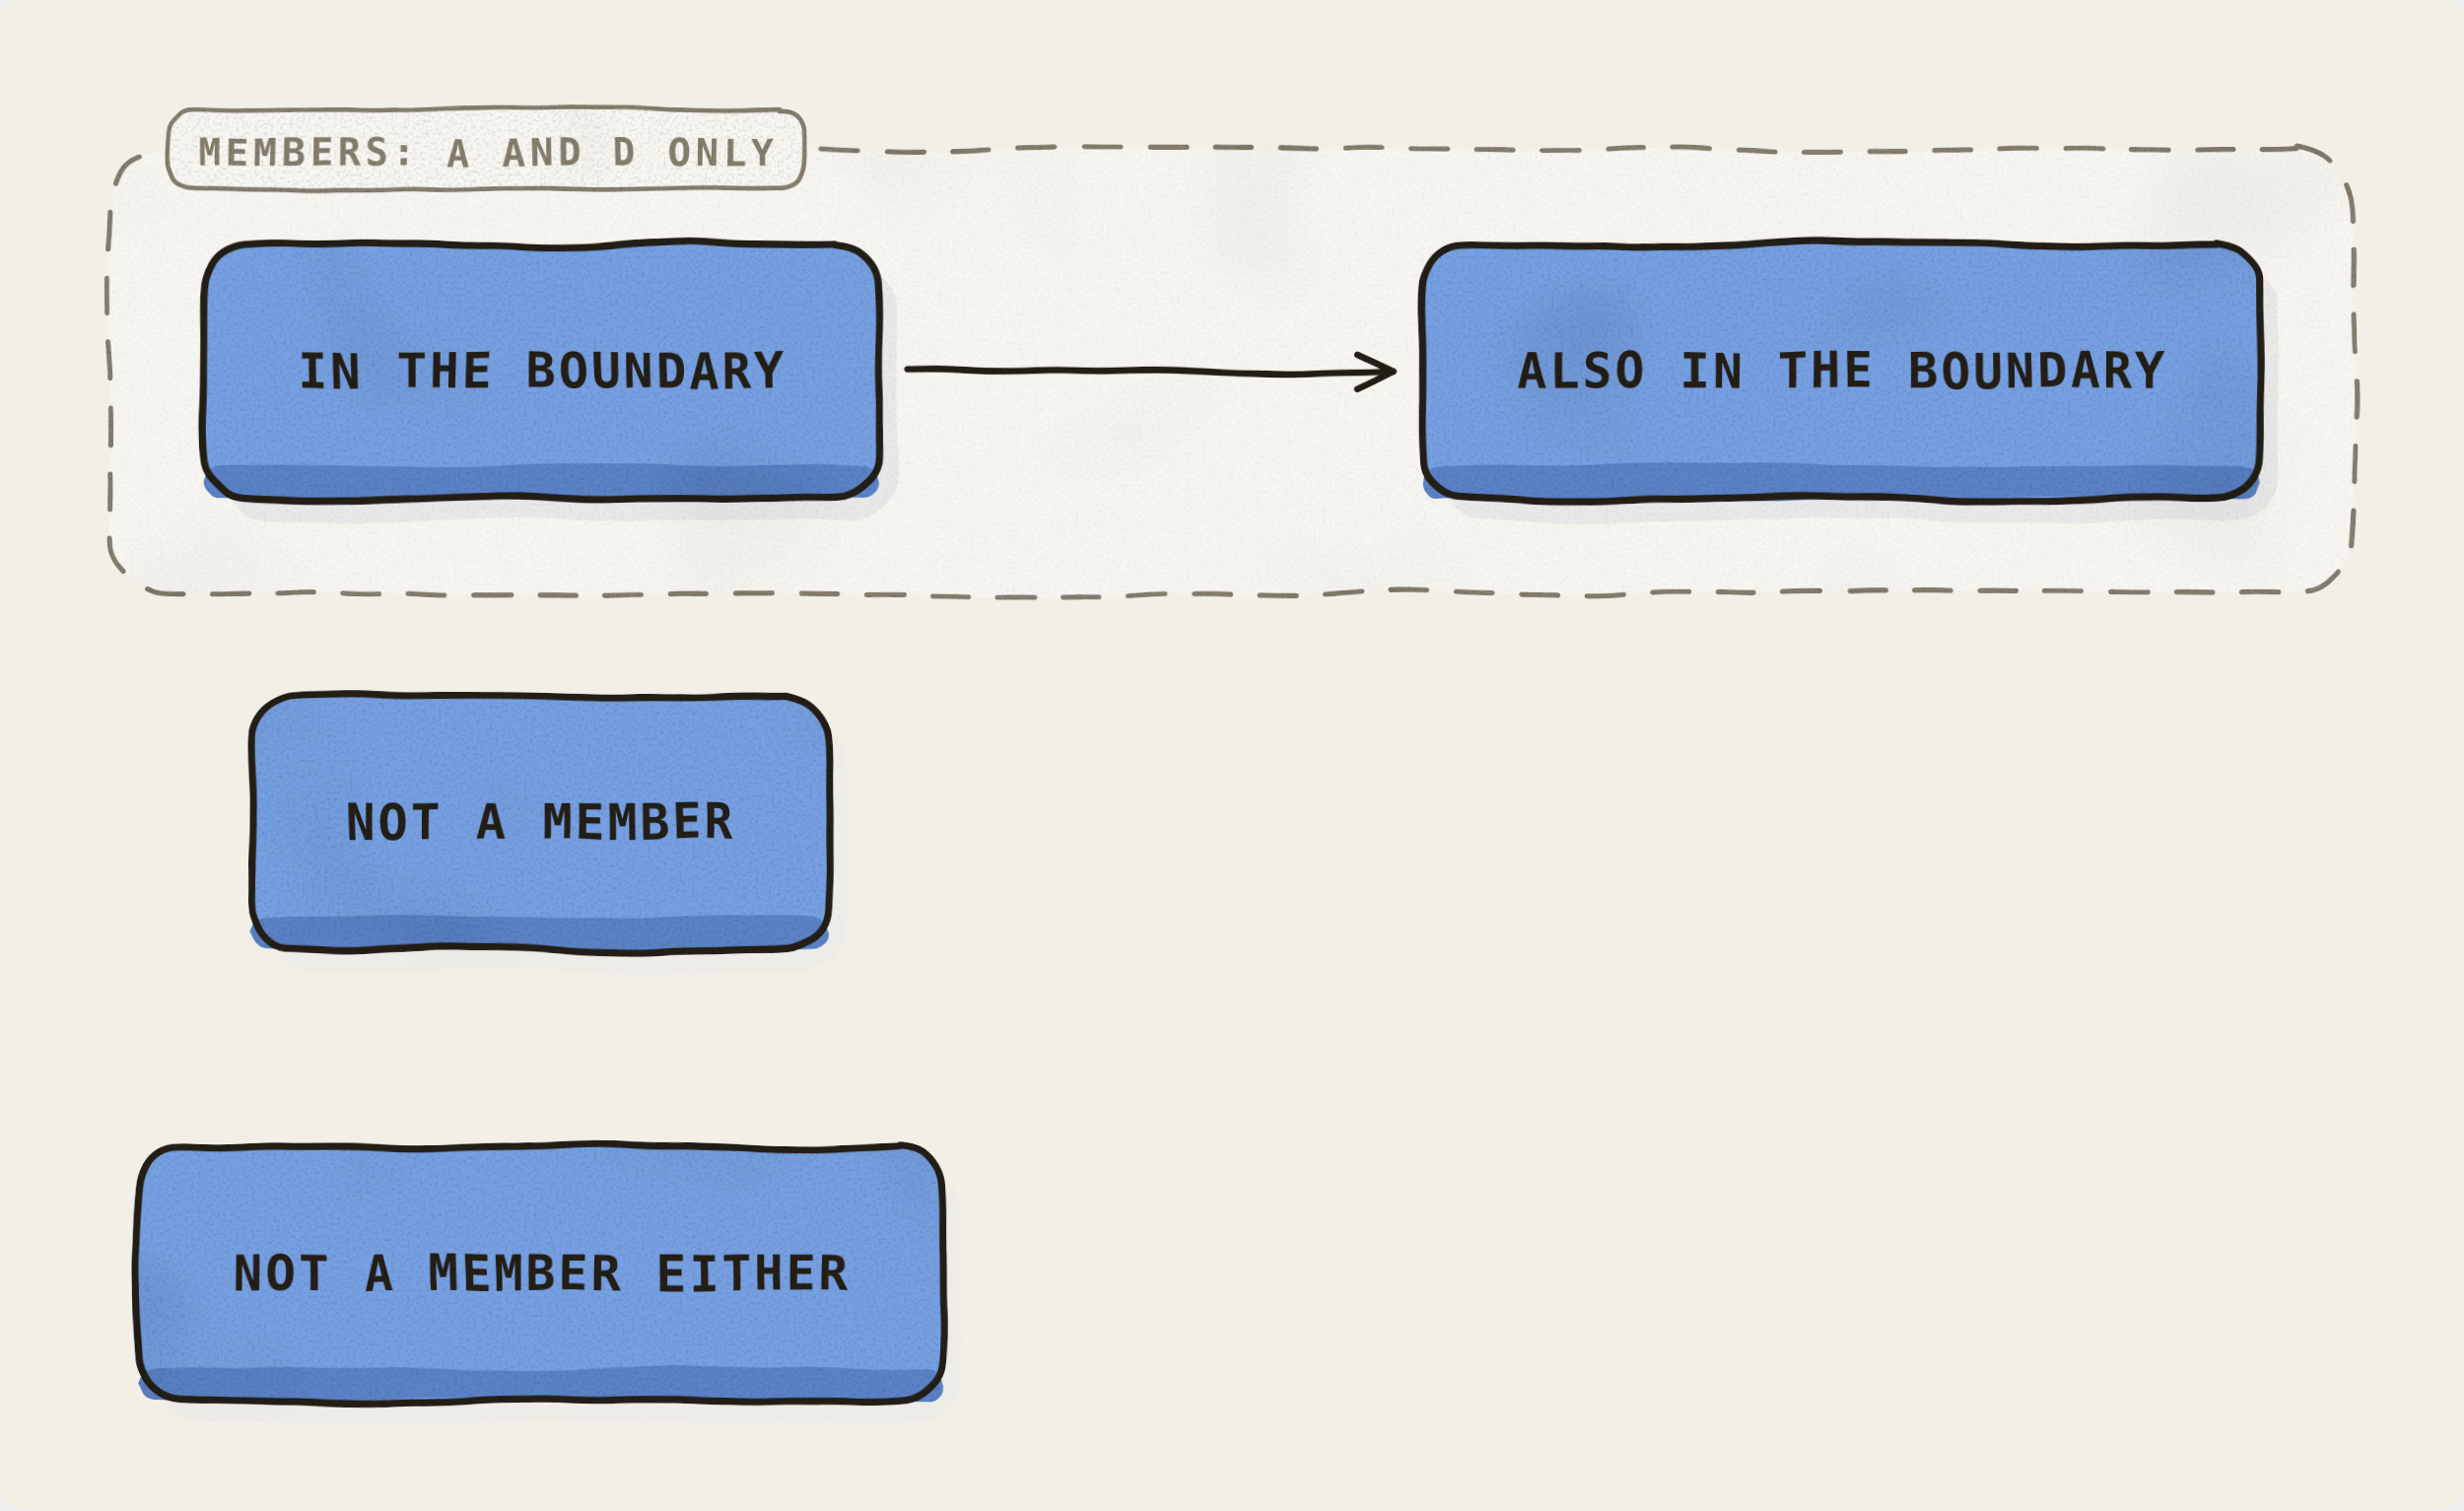
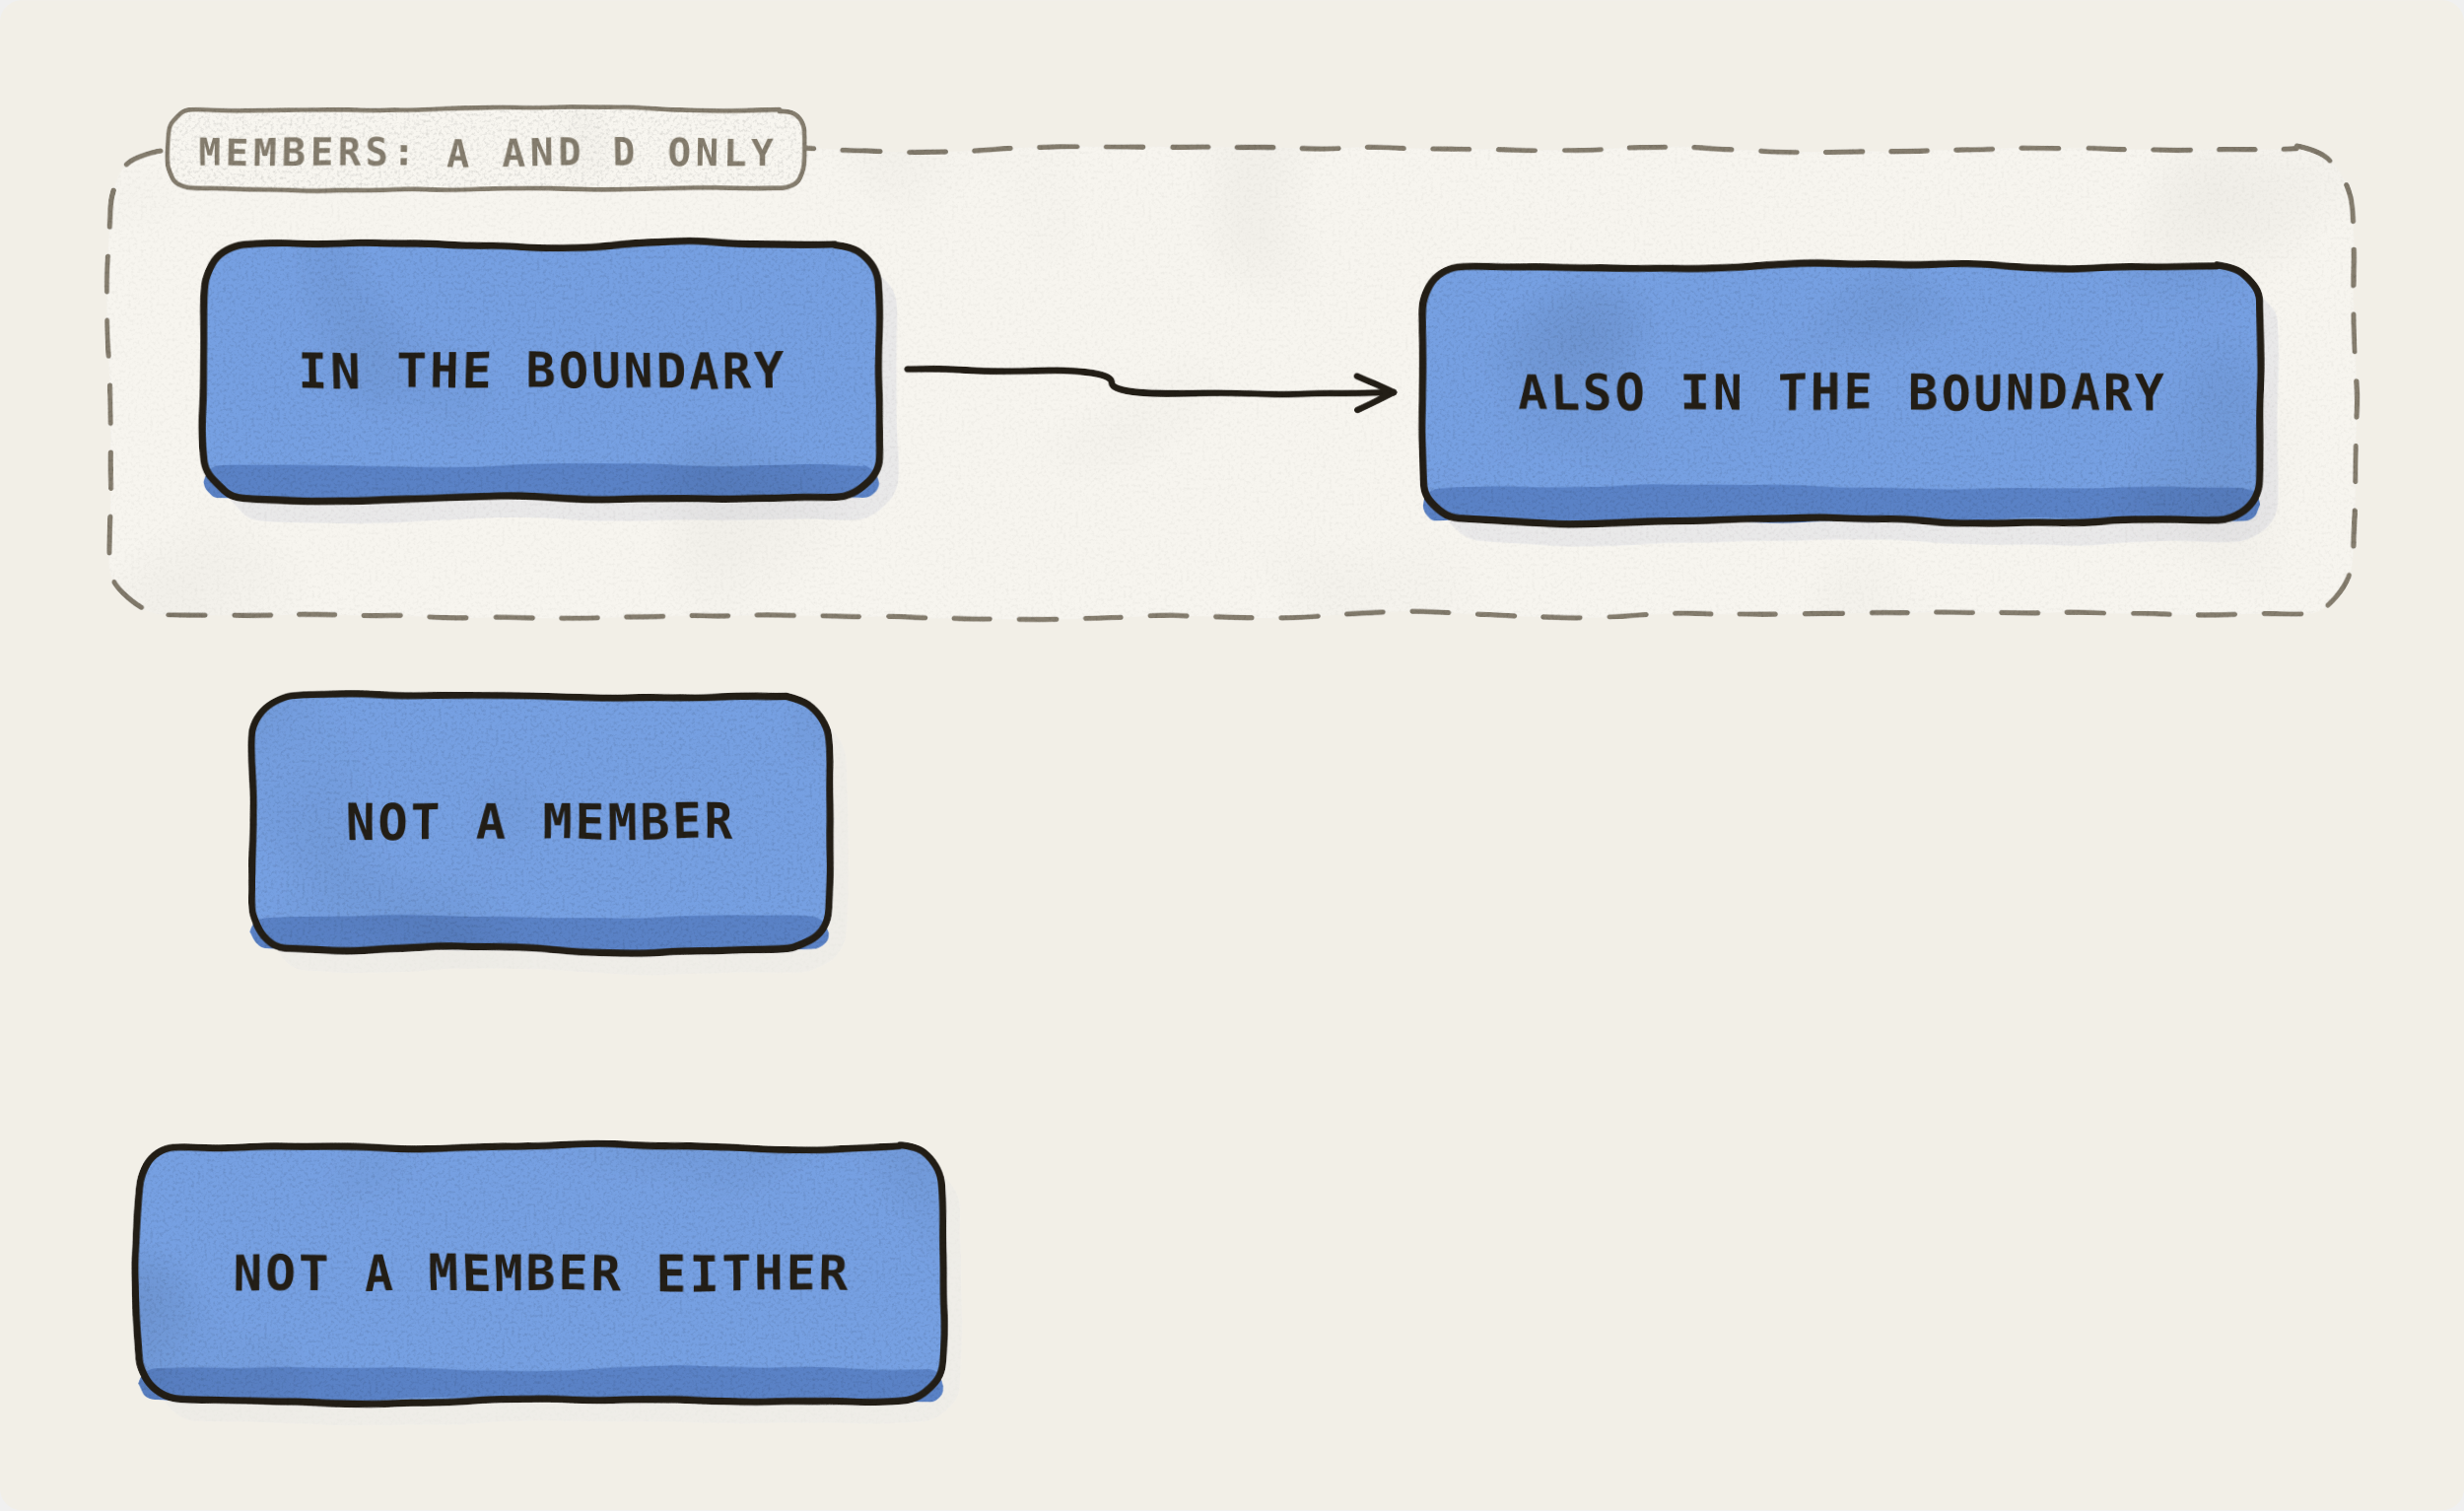
<svg xmlns="http://www.w3.org/2000/svg" viewBox="42.0 13.0 677.2 415.0" width="677" height="415" font-family="ui-monospace, 'SF Mono', Menlo, Consolas, monospace">
  <rect x="42.0" y="13.0" width="677.2" height="415.0" fill="#f2efe7" rx="6" />
  <defs>
    <filter id="hand" x="-4%" y="-4%" width="108%" height="108%" color-interpolation-filters="sRGB">
      <feTurbulence type="fractalNoise" baseFrequency="0.038" numOctaves="2" seed="4" result="warp" />
      <feDisplacementMap in="SourceGraphic" in2="warp" scale="1.41" xChannelSelector="R" yChannelSelector="G" result="wob" />
      <feTurbulence type="fractalNoise" baseFrequency="1.148" numOctaves="3" seed="11" result="n1" />
      <feColorMatrix in="n1" type="matrix" values=".26 0 0 0 .86  .26 0 0 0 .86  .26 0 0 0 .86  0 0 0 0 1" result="grain" />
      <feTurbulence type="fractalNoise" baseFrequency="0.015" numOctaves="2" seed="7" result="n2" />
      <feColorMatrix in="n2" type="matrix" values=".3 0 0 0 .87  .3 0 0 0 .87  .3 0 0 0 .87  0 0 0 0 1" result="blot" />
      <feBlend in="wob" in2="grain" mode="multiply" result="g1" />
      <feBlend in="g1" in2="blot" mode="multiply" result="g2" />
      <feComposite in="g2" in2="wob" operator="in" />
    </filter>
  </defs>
  <g filter="url(#hand)" transform="translate(16 16)">
    <g data-boundary="members-a-and-d-only">
      <g class="boundary">
-         <path class="f" d="M657.34 37.29Q663.63 38.75 665.97 40.79Q668.31 42.82 669.79 45.42Q671.27 48.02 671.99 51.01Q672.71 54 672.83 69Q672.94 84 673.65 99Q674.36 114 673.46 128.94Q672.56 143.87 672.12 146.9Q671.69 149.93 670.03 152.52Q668.37 155.1 665.89 157.15Q663.41 159.19 660.3 159.42Q657.2 159.65 639.99 159.69Q622.78 159.74 605.56 159.58Q588.35 159.43 571.14 159.23Q553.93 159.02 536.72 159.18Q519.51 159.33 502.29 159.6Q485.08 159.88 467.87 160.41Q450.66 160.94 433.45 159.78Q416.24 158.61 399.02 159.71Q381.81 160.8 364.6 160.38Q347.39 159.97 330.18 160.76Q312.96 161.56 295.75 161.22Q278.54 160.88 261.33 160.33Q244.12 159.78 226.91 159.97Q209.69 160.16 192.48 160.38Q175.27 160.6 158.06 160.52Q140.85 160.43 123.64 160.07Q106.42 159.7 89.16 160.13Q71.89 160.56 68.94 159.59Q65.99 158.62 63.52 156.84Q61.05 155.07 58.83 152.66Q56.61 150.24 56.23 147.12Q55.85 144 56.46 129Q57.08 114 56.14 99Q55.21 84 55.59 69Q55.96 53.99 56.72 51.02Q57.47 48.04 58.86 45.03Q60.24 42.02 63.07 40.68Q65.9 39.34 68.95 38.58Q72 37.82 89.21 38.21Q106.42 38.6 123.64 38.54Q140.85 38.48 158.06 37.74Q175.27 37.01 192.48 37.34Q209.69 37.68 226.91 37.41Q244.12 37.15 261.33 38.18Q278.54 39.2 295.75 38.33Q312.96 37.46 330.18 37.19Q347.39 36.92 364.6 37.32Q381.81 37.71 399.02 37.62Q416.24 37.52 433.45 38.15Q450.66 38.79 467.87 38.06Q485.08 37.33 502.29 38.11Q519.51 38.89 536.72 38.73Q553.93 38.57 571.14 37.89Q588.35 37.2 605.56 37.63Q622.78 38.06 639.99 38.03L657.2 38Z" fill="#ffffff" opacity="0.35" />
-         <path class="s" d="M657.34 37.29Q663.63 38.75 665.97 40.79Q668.31 42.82 669.79 45.42Q671.27 48.02 671.99 51.01Q672.71 54 672.83 69Q672.94 84 673.65 99Q674.36 114 673.46 128.94Q672.56 143.87 672.12 146.9Q671.69 149.93 670.03 152.52Q668.37 155.1 665.89 157.15Q663.41 159.19 660.3 159.42Q657.2 159.65 639.99 159.69Q622.78 159.74 605.56 159.58Q588.35 159.43 571.14 159.23Q553.93 159.02 536.72 159.18Q519.51 159.33 502.29 159.6Q485.08 159.88 467.87 160.41Q450.66 160.94 433.45 159.78Q416.24 158.61 399.02 159.71Q381.81 160.8 364.6 160.38Q347.39 159.97 330.18 160.76Q312.96 161.56 295.75 161.22Q278.54 160.88 261.33 160.33Q244.12 159.78 226.91 159.97Q209.69 160.16 192.48 160.38Q175.27 160.6 158.06 160.52Q140.85 160.43 123.64 160.07Q106.42 159.7 89.16 160.13Q71.89 160.56 68.94 159.59Q65.99 158.62 63.52 156.84Q61.05 155.07 58.83 152.66Q56.61 150.24 56.23 147.12Q55.85 144 56.46 129Q57.08 114 56.14 99Q55.21 84 55.59 69Q55.96 53.99 56.72 51.02Q57.47 48.04 58.86 45.03Q60.24 42.02 63.07 40.68Q65.9 39.34 68.95 38.58Q72 37.82 89.21 38.21Q106.42 38.6 123.64 38.54Q140.85 38.48 158.06 37.74Q175.27 37.01 192.48 37.34Q209.69 37.68 226.91 37.41Q244.12 37.15 261.33 38.18Q278.54 39.2 295.75 38.33Q312.96 37.46 330.18 37.19Q347.39 36.92 364.6 37.32Q381.81 37.71 399.02 37.62Q416.24 37.52 433.45 38.15Q450.66 38.79 467.87 38.06Q485.08 37.33 502.29 38.11Q519.51 38.89 536.72 38.73Q553.93 38.57 571.14 37.89Q588.35 37.2 605.56 37.63Q622.78 38.06 639.99 38.03L657.2 38Z" fill="none" stroke="#857d6e" stroke-width="1.5" stroke-linejoin="round" stroke-linecap="round" stroke-dasharray="10 8" />
+         <path class="f" d="M657.34 37.29Q663.63 38.75 665.97 40.79Q668.31 42.82 669.79 45.42Q671.27 48.02 671.99 51.01Q672.71 54 672.83 70Q672.94 86 673.65 102Q674.36 118 673.46 133.94Q672.56 149.87 672.12 152.9Q671.69 155.93 670.03 158.52Q668.37 161.1 665.89 163.15Q663.41 165.19 660.3 165.42Q657.2 165.65 639.99 165.69Q622.78 165.74 605.56 165.58Q588.35 165.43 571.14 165.23Q553.93 165.02 536.72 165.18Q519.51 165.33 502.29 165.6Q485.08 165.88 467.87 166.41Q450.66 166.94 433.45 165.78Q416.24 164.61 399.02 165.71Q381.81 166.8 364.6 166.38Q347.39 165.97 330.18 166.76Q312.96 167.56 295.75 167.22Q278.54 166.88 261.33 166.33Q244.12 165.78 226.91 165.97Q209.69 166.16 192.48 166.38Q175.27 166.6 158.06 166.52Q140.85 166.43 123.64 166.07Q106.42 165.7 89.16 166.13Q71.89 166.56 68.94 165.59Q65.99 164.62 63.52 162.84Q61.05 161.07 58.83 158.66Q56.61 156.24 56.23 153.12Q55.85 150 56.46 134Q57.08 118 56.14 102Q55.21 86 55.59 70Q55.96 53.99 56.72 51.02Q57.47 48.04 58.86 45.03Q60.24 42.02 63.07 40.68Q65.9 39.34 68.95 38.58Q72 37.82 89.21 38.21Q106.42 38.6 123.64 38.54Q140.85 38.48 158.06 37.74Q175.27 37.01 192.48 37.34Q209.69 37.68 226.91 37.41Q244.12 37.15 261.33 38.18Q278.54 39.2 295.75 38.33Q312.96 37.46 330.18 37.19Q347.39 36.92 364.6 37.32Q381.81 37.71 399.02 37.62Q416.24 37.52 433.45 38.15Q450.66 38.79 467.87 38.06Q485.08 37.33 502.29 38.11Q519.51 38.89 536.72 38.73Q553.93 38.57 571.14 37.89Q588.35 37.2 605.56 37.63Q622.78 38.06 639.99 38.03L657.2 38Z" fill="#ffffff" opacity="0.35" />
+         <path class="s" d="M657.34 37.29Q663.63 38.75 665.97 40.79Q668.31 42.82 669.79 45.42Q671.27 48.02 671.99 51.01Q672.71 54 672.83 70Q672.94 86 673.65 102Q674.36 118 673.46 133.94Q672.56 149.87 672.12 152.9Q671.69 155.93 670.03 158.52Q668.37 161.1 665.89 163.15Q663.41 165.19 660.3 165.42Q657.2 165.65 639.99 165.69Q622.78 165.74 605.56 165.58Q588.35 165.43 571.14 165.23Q553.93 165.02 536.72 165.18Q519.51 165.33 502.29 165.6Q485.08 165.88 467.87 166.41Q450.66 166.94 433.45 165.78Q416.24 164.61 399.02 165.71Q381.81 166.8 364.6 166.38Q347.39 165.97 330.18 166.76Q312.96 167.56 295.75 167.22Q278.54 166.88 261.33 166.33Q244.12 165.78 226.91 165.97Q209.69 166.16 192.48 166.38Q175.27 166.6 158.06 166.52Q140.85 166.43 123.64 166.07Q106.42 165.7 89.16 166.13Q71.89 166.56 68.94 165.59Q65.99 164.62 63.52 162.84Q61.05 161.07 58.83 158.66Q56.61 156.24 56.23 153.12Q55.85 150 56.46 134Q57.08 118 56.14 102Q55.21 86 55.59 70Q55.96 53.99 56.72 51.02Q57.47 48.04 58.86 45.03Q60.24 42.02 63.07 40.68Q65.9 39.34 68.95 38.58Q72 37.82 89.21 38.21Q106.42 38.6 123.64 38.54Q140.85 38.48 158.06 37.74Q175.27 37.01 192.48 37.34Q209.69 37.68 226.91 37.41Q244.12 37.15 261.33 38.18Q278.54 39.2 295.75 38.33Q312.96 37.46 330.18 37.19Q347.39 36.92 364.6 37.32Q381.81 37.71 399.02 37.62Q416.24 37.52 433.45 38.15Q450.66 38.79 467.87 38.06Q485.08 37.33 502.29 38.11Q519.51 38.89 536.72 38.73Q553.93 38.57 571.14 37.89Q588.35 37.2 605.56 37.63Q622.78 38.06 639.99 38.03L657.2 38Z" fill="none" stroke="#857d6e" stroke-width="1.5" stroke-linejoin="round" stroke-linecap="round" stroke-dasharray="10 8" />
        <path class="f" d="M240.31 27.46Q243.13 27.45 244.43 28.13Q245.72 28.8 246.44 30.03Q247.15 31.26 247.29 32.63Q247.42 34 247.35 37.99Q247.29 41.98 246.99 43.27Q246.69 44.56 246.09 45.86Q245.49 47.16 244.29 47.82Q243.08 48.48 241.74 48.76Q240.4 49.04 228.87 48.63Q217.34 48.22 205.81 48.75Q194.29 49.27 182.76 48.9Q171.23 48.53 159.7 48.83Q148.17 49.13 136.64 49.18Q125.11 49.23 113.59 49.26Q102.06 49.3 90.54 49.07Q79.03 48.84 77.69 48.64Q76.34 48.43 75.01 47.81Q73.69 47.19 73.11 45.94Q72.54 44.68 72.08 43.34Q71.62 42 71.84 38.01Q72.06 34.01 72.3 32.67Q72.55 31.33 73.39 30.33Q74.24 29.33 75.26 28.35Q76.29 27.36 77.64 27.13Q79 26.89 90.53 26.98Q102.06 27.07 113.59 27.29Q125.11 27.51 136.64 27.04Q148.17 26.57 159.7 26.49Q171.23 26.41 182.76 26.3Q194.29 26.18 205.81 26.82Q217.34 27.46 228.87 27.23L240.4 27Z" fill="#f8f6f0" />
        <path class="s" d="M240.31 27.46Q243.13 27.45 244.43 28.13Q245.72 28.8 246.44 30.03Q247.15 31.26 247.29 32.63Q247.42 34 247.35 37.99Q247.29 41.98 246.99 43.27Q246.69 44.56 246.09 45.86Q245.49 47.16 244.29 47.82Q243.08 48.48 241.74 48.76Q240.4 49.04 228.87 48.63Q217.34 48.22 205.81 48.75Q194.29 49.27 182.76 48.9Q171.23 48.53 159.7 48.83Q148.17 49.13 136.64 49.18Q125.11 49.23 113.59 49.26Q102.06 49.3 90.54 49.07Q79.03 48.84 77.69 48.64Q76.34 48.43 75.01 47.81Q73.69 47.19 73.11 45.94Q72.54 44.68 72.08 43.34Q71.62 42 71.84 38.01Q72.06 34.01 72.3 32.67Q72.55 31.33 73.39 30.33Q74.24 29.33 75.26 28.35Q76.29 27.36 77.64 27.13Q79 26.89 90.53 26.98Q102.06 27.07 113.59 27.29Q125.11 27.51 136.64 27.04Q148.17 26.57 159.7 26.49Q171.23 26.41 182.76 26.3Q194.29 26.18 205.81 26.82Q217.34 27.46 228.87 27.23L240.4 27Z" fill="none" stroke="#857d6e" stroke-width="1.3" stroke-linejoin="round" stroke-linecap="round" />
        <text class="t" x="159.7" y="42.5" fill="#857d6e" font-size="10.5" font-weight="700" text-anchor="middle" letter-spacing="0.12em">MEMBERS: A AND D ONLY</text>
      </g>
    </g>
    <g class="edge" data-edge="a&gt;d" opacity="1">
-       <path class="s" d="M275.65 98.5Q308.99 98.84 325.66 98.82Q342.33 98.79 358.99 99.23Q375.66 99.67 392.33 99.33L409 99" fill="none" stroke="#231e16" stroke-width="1.9" stroke-linejoin="round" stroke-linecap="round" />
-       <path class="s" d="M399.1 94.18Q404.12 96.43 406.56 97.72L409 99" fill="none" stroke="#231e16" stroke-width="1.9" stroke-linejoin="round" stroke-linecap="round" />
-       <path class="s" d="M399.12 103.86Q404.1 101.52 406.55 100.26L409 99" fill="none" stroke="#231e16" stroke-width="1.9" stroke-linejoin="round" stroke-linecap="round" />
+       <path class="s" d="M275.65 98.5Q303.65 98.81 317.7 98.91Q331.74 99 331.7 102.16Q331.66 105.32 350.99 105.17Q370.33 105.01 389.66 105.01L409 105" fill="none" stroke="#231e16" stroke-width="1.9" stroke-linejoin="round" stroke-linecap="round" />
+       <path class="s" d="M399.1 100.18Q404.12 102.43 406.56 103.72L409 105" fill="none" stroke="#231e16" stroke-width="1.9" stroke-linejoin="round" stroke-linecap="round" />
+       <path class="s" d="M399.12 109.86Q404.1 107.52 406.55 106.26L409 105" fill="none" stroke="#231e16" stroke-width="1.9" stroke-linejoin="round" stroke-linecap="round" />
    </g>
    <g class="node" data-node="a" opacity="1">
      <g class="shadow" transform="translate(5 6)">
        <path class="f" d="M255.62 64.17Q260.26 64.88 262.17 66.22Q264.08 67.55 265.5 69.46Q266.92 71.37 267.33 73.69Q267.75 76 267.62 87.5Q267.48 99 267.85 110.56Q268.21 122.11 267.58 124.42Q266.95 126.74 265.42 128.43Q263.89 130.12 262.04 131.45Q260.18 132.77 257.91 133.46Q255.65 134.15 244.1 133.94Q232.56 133.73 221.01 133.84Q209.46 133.96 197.92 134.11Q186.37 134.27 174.83 133.73Q163.28 133.19 151.73 133.54Q140.19 133.88 128.64 134.28Q117.09 134.68 105.54 134.39Q93.98 134.1 91.63 133.69Q89.28 133.28 87.65 131.71Q86.02 130.14 84.4 128.38Q82.78 126.62 82.34 124.31Q81.89 122 81.82 110.5Q81.75 99 81.78 87.48Q81.81 75.96 82.49 73.77Q83.16 71.58 84.33 69.54Q85.5 67.5 87.45 66.18Q89.4 64.86 91.7 64.25Q94 63.63 105.55 63.7Q117.09 63.78 128.64 63.68Q140.19 63.58 151.73 64.35Q163.28 65.11 174.83 65.08Q186.37 65.05 197.92 64.19Q209.46 63.33 221.01 63.56Q232.56 63.78 244.1 63.89L255.65 64Z" fill="#41538f" opacity="0.17" />
      </g>
      <path class="f" d="M255.62 64.17Q260.26 64.88 262.17 66.22Q264.08 67.55 265.5 69.46Q266.92 71.37 267.33 73.69Q267.75 76 267.62 87.5Q267.48 99 267.85 110.56Q268.21 122.11 267.58 124.42Q266.95 126.74 265.42 128.43Q263.89 130.12 262.04 131.45Q260.18 132.77 257.91 133.46Q255.65 134.15 244.1 133.94Q232.56 133.73 221.01 133.84Q209.46 133.96 197.92 134.11Q186.37 134.27 174.83 133.73Q163.28 133.19 151.73 133.54Q140.19 133.88 128.64 134.28Q117.09 134.68 105.54 134.39Q93.98 134.1 91.63 133.69Q89.28 133.28 87.65 131.71Q86.02 130.14 84.4 128.38Q82.78 126.62 82.34 124.31Q81.89 122 81.82 110.5Q81.75 99 81.78 87.48Q81.81 75.96 82.49 73.77Q83.16 71.58 84.33 69.54Q85.5 67.5 87.45 66.18Q89.4 64.86 91.7 64.25Q94 63.63 105.55 63.7Q117.09 63.78 128.64 63.68Q140.19 63.58 151.73 64.35Q163.28 65.11 174.83 65.08Q186.37 65.05 197.92 64.19Q209.46 63.33 221.01 63.56Q232.56 63.78 244.1 63.89L255.65 64Z" fill="#76a0e2" />
      <path class="f" d="M263.24 124.56Q264.94 125.23 265.61 125.8Q266.27 126.36 266.77 127.07Q267.28 127.78 267.47 128.64Q267.65 129.5 267.73 129.52Q267.81 129.53 267.6 130.4Q267.39 131.27 266.82 131.92Q266.25 132.56 265.55 133.04Q264.84 133.51 264 133.66Q263.15 133.81 252.11 134.08Q241.07 134.35 230.03 134.31Q218.99 134.27 207.95 133.91Q196.91 133.55 185.87 133.66Q174.83 133.77 163.78 134.11Q152.74 134.46 141.7 134.42Q130.66 134.39 119.62 134.34Q108.58 134.29 97.56 134.06Q86.53 133.84 85.65 133.75Q84.77 133.66 84.19 133.08Q83.6 132.49 83 131.85Q82.39 131.21 82.2 130.36Q82 129.5 81.95 129.49Q81.9 129.48 82.15 128.65Q82.4 127.81 82.85 127.06Q83.31 126.31 84.04 125.78Q84.76 125.24 85.63 124.94Q86.5 124.64 97.54 124.71Q108.58 124.77 119.62 125.1Q130.66 125.43 141.7 125.26Q152.74 125.08 163.78 124.96Q174.83 124.85 185.87 124.41Q196.91 123.97 207.95 124.5Q218.99 125.02 230.03 124.85Q241.07 124.67 252.11 124.83L263.15 125Z" fill="#5a82c6" />
      <path class="s" d="M255.62 64.17Q260.26 64.88 262.17 66.22Q264.08 67.55 265.5 69.46Q266.92 71.37 267.33 73.69Q267.75 76 267.62 87.5Q267.48 99 267.85 110.56Q268.21 122.11 267.58 124.42Q266.95 126.74 265.42 128.43Q263.89 130.12 262.04 131.45Q260.18 132.77 257.91 133.46Q255.65 134.15 244.1 133.94Q232.56 133.73 221.01 133.84Q209.46 133.96 197.92 134.11Q186.37 134.27 174.83 133.73Q163.28 133.19 151.73 133.54Q140.19 133.88 128.64 134.28Q117.09 134.68 105.54 134.39Q93.98 134.1 91.63 133.69Q89.28 133.28 87.65 131.71Q86.02 130.14 84.4 128.38Q82.78 126.62 82.34 124.31Q81.89 122 81.82 110.5Q81.75 99 81.78 87.48Q81.81 75.96 82.49 73.77Q83.16 71.58 84.33 69.54Q85.5 67.5 87.45 66.18Q89.4 64.86 91.7 64.25Q94 63.63 105.55 63.7Q117.09 63.78 128.64 63.68Q140.19 63.58 151.73 64.35Q163.28 65.11 174.83 65.08Q186.37 65.05 197.92 64.19Q209.46 63.33 221.01 63.56Q232.56 63.78 244.1 63.89L255.65 64Z" fill="none" stroke="#231e16" stroke-width="2" stroke-linejoin="round" stroke-linecap="round" />
      <text class="t" x="174.83" y="103.5" fill="#231e16" font-size="13.5" font-weight="700" text-anchor="middle" letter-spacing="0.06em">IN THE BOUNDARY</text>
    </g>
    <g class="node" data-node="b" opacity="1">
      <g class="shadow" transform="translate(5 6)">
        <path class="f" d="M241.92 187.99Q246.39 189.1 248.21 190.43Q250.03 191.76 251.32 193.63Q252.61 195.49 253.33 197.74Q254.06 200 254.24 211.5Q254.42 223 254.26 234.52Q254.1 246.04 253.67 248.39Q253.24 250.75 251.84 252.64Q250.44 254.53 248.43 255.6Q246.43 256.67 244.17 257.51Q241.92 258.34 230.68 258.21Q219.43 258.07 208.19 258.65Q196.95 259.22 185.7 258.42Q174.46 257.61 163.22 257.23Q151.97 256.85 140.73 257.63Q129.49 258.41 118.26 258.1Q107.04 257.79 104.59 257.64Q102.14 257.49 100.33 255.99Q98.52 254.48 97.49 252.48Q96.46 250.48 95.69 248.24Q94.93 246 95.26 234.5Q95.58 223 95 211.44Q94.42 199.88 95.02 197.55Q95.63 195.22 97.05 193.33Q98.46 191.43 100.46 190.31Q102.46 189.19 104.73 188.58Q107 187.98 118.24 187.88Q129.49 187.78 140.73 187.94Q151.97 188.1 163.22 188.16Q174.46 188.22 185.7 188.64Q196.95 189.06 208.19 188.79Q219.43 188.52 230.68 188.26L241.92 188Z" fill="#41538f" opacity="0.17" />
      </g>
      <path class="f" d="M241.92 187.99Q246.39 189.1 248.21 190.43Q250.03 191.76 251.32 193.63Q252.61 195.49 253.33 197.74Q254.06 200 254.24 211.5Q254.42 223 254.26 234.52Q254.1 246.04 253.67 248.39Q253.24 250.75 251.84 252.64Q250.44 254.53 248.43 255.6Q246.43 256.67 244.17 257.51Q241.92 258.34 230.68 258.21Q219.43 258.07 208.19 258.65Q196.95 259.22 185.7 258.42Q174.46 257.61 163.22 257.23Q151.97 256.85 140.73 257.63Q129.49 258.41 118.26 258.1Q107.04 257.79 104.59 257.64Q102.14 257.49 100.33 255.99Q98.52 254.48 97.49 252.48Q96.46 250.48 95.69 248.24Q94.93 246 95.26 234.5Q95.58 223 95 211.44Q94.42 199.88 95.02 197.55Q95.63 195.22 97.05 193.33Q98.46 191.43 100.46 190.31Q102.46 189.19 104.73 188.58Q107 187.98 118.24 187.88Q129.49 187.78 140.73 187.94Q151.97 188.1 163.22 188.16Q174.46 188.22 185.7 188.64Q196.95 189.06 208.19 188.79Q219.43 188.52 230.68 188.26L241.92 188Z" fill="#76a0e2" />
      <path class="f" d="M249.43 248.97Q251.09 249.43 251.77 249.92Q252.45 250.42 252.85 251.13Q253.25 251.84 253.58 252.67Q253.92 253.5 253.92 253.5Q253.92 253.5 253.83 254.42Q253.75 255.34 253.16 255.99Q252.58 256.65 251.85 257.11Q251.13 257.58 250.27 257.8Q249.42 258.01 238.71 258.36Q228 258.7 217.29 258.82Q206.59 258.93 195.88 258.59Q185.17 258.24 174.46 258.08Q163.75 257.93 153.04 258.09Q142.33 258.25 131.63 258.22Q120.92 258.2 110.21 258.07Q99.51 257.95 98.67 257.76Q97.83 257.58 97.2 257.04Q96.57 256.51 96.1 255.84Q95.63 255.17 95.31 254.33Q95 253.5 94.84 253.47Q94.68 253.44 94.97 252.58Q95.27 251.73 95.76 250.98Q96.26 250.22 97.04 249.92Q97.83 249.61 98.67 249.32Q99.5 249.04 110.21 248.84Q120.92 248.64 131.63 248.7Q142.33 248.76 153.04 248.84Q163.75 248.91 174.46 249.09Q185.17 249.27 195.88 249.15Q206.59 249.03 217.29 248.81Q228 248.6 238.71 248.8L249.42 249Z" fill="#5a82c6" />
      <path class="s" d="M241.92 187.99Q246.39 189.1 248.21 190.43Q250.03 191.76 251.32 193.63Q252.61 195.49 253.33 197.74Q254.06 200 254.24 211.5Q254.42 223 254.26 234.52Q254.1 246.04 253.67 248.39Q253.24 250.75 251.84 252.64Q250.44 254.53 248.43 255.6Q246.43 256.67 244.17 257.51Q241.92 258.34 230.68 258.21Q219.43 258.07 208.19 258.65Q196.95 259.22 185.7 258.42Q174.46 257.61 163.22 257.23Q151.97 256.85 140.73 257.63Q129.49 258.41 118.26 258.1Q107.04 257.79 104.59 257.64Q102.14 257.49 100.33 255.99Q98.52 254.48 97.49 252.48Q96.46 250.48 95.69 248.24Q94.93 246 95.26 234.5Q95.58 223 95 211.44Q94.42 199.88 95.02 197.55Q95.63 195.22 97.05 193.33Q98.46 191.43 100.46 190.31Q102.46 189.19 104.73 188.58Q107 187.98 118.24 187.88Q129.49 187.78 140.73 187.94Q151.97 188.1 163.22 188.16Q174.46 188.22 185.7 188.64Q196.95 189.06 208.19 188.79Q219.43 188.52 230.68 188.26L241.92 188Z" fill="none" stroke="#231e16" stroke-width="2" stroke-linejoin="round" stroke-linecap="round" />
      <text class="t" x="174.46" y="227.5" fill="#231e16" font-size="13.5" font-weight="700" text-anchor="middle" letter-spacing="0.06em">NOT A MEMBER</text>
    </g>
    <g class="node" data-node="c" opacity="1">
      <g class="shadow" transform="translate(5 6)">
        <path class="f" d="M273.34 311.77Q278.2 312.44 280.06 313.93Q281.91 315.42 283.18 317.41Q284.45 319.39 284.71 321.7Q284.97 324 285.1 335.5Q285.23 347 285.26 358.5Q285.29 370 284.92 372.35Q284.54 374.7 283.04 376.42Q281.54 378.13 279.69 379.5Q277.84 380.86 275.56 381.37Q273.29 381.88 262.33 382.02Q251.37 382.16 240.41 382.13Q229.45 382.11 218.49 381.98Q207.53 381.85 196.57 381.75Q185.61 381.65 174.65 381.63Q163.68 381.61 152.72 382.32Q141.76 383.03 130.8 382.72Q119.84 382.41 108.88 382.31Q97.92 382.21 86.97 382.05Q76.02 381.9 73.75 381.44Q71.47 380.99 69.55 379.7Q67.62 378.42 66.38 376.48Q65.14 374.55 64.42 372.27Q63.69 370 63.33 358.5Q62.98 347 63.59 335.52Q64.21 324.04 64.66 321.79Q65.11 319.54 66.23 317.4Q67.34 315.25 69.35 313.96Q71.36 312.67 73.68 312.37Q76 312.06 86.96 312.13Q97.92 312.21 108.88 312.07Q119.84 311.94 130.8 312.46Q141.76 312.97 152.72 312.45Q163.68 311.92 174.65 311.46Q185.61 311 196.57 311.4Q207.53 311.81 218.49 312.27Q229.45 312.74 240.41 312.68Q251.37 312.63 262.33 312.32L273.29 312Z" fill="#41538f" opacity="0.17" />
      </g>
      <path class="f" d="M273.34 311.77Q278.2 312.44 280.06 313.93Q281.91 315.42 283.18 317.41Q284.45 319.39 284.71 321.7Q284.97 324 285.1 335.5Q285.23 347 285.26 358.5Q285.29 370 284.92 372.35Q284.54 374.7 283.04 376.42Q281.54 378.13 279.69 379.5Q277.84 380.86 275.56 381.37Q273.29 381.88 262.33 382.02Q251.37 382.16 240.41 382.13Q229.45 382.11 218.49 381.98Q207.53 381.85 196.57 381.75Q185.61 381.65 174.65 381.63Q163.68 381.61 152.72 382.32Q141.76 383.03 130.8 382.72Q119.84 382.41 108.88 382.31Q97.92 382.21 86.97 382.05Q76.02 381.9 73.75 381.44Q71.47 380.99 69.55 379.7Q67.62 378.42 66.38 376.48Q65.14 374.55 64.42 372.27Q63.69 370 63.33 358.5Q62.98 347 63.59 335.52Q64.21 324.04 64.66 321.79Q65.11 319.54 66.23 317.4Q67.34 315.25 69.35 313.96Q71.36 312.67 73.68 312.37Q76 312.06 86.96 312.13Q97.92 312.21 108.88 312.07Q119.84 311.94 130.8 312.46Q141.76 312.97 152.72 312.45Q163.68 311.92 174.65 311.46Q185.61 311 196.57 311.4Q207.53 311.81 218.49 312.27Q229.45 312.74 240.41 312.68Q251.37 312.63 262.33 312.32L273.29 312Z" fill="#76a0e2" />
      <path class="f" d="M280.82 372.87Q282.7 373.06 283.29 373.72Q283.88 374.38 284.37 375.09Q284.86 375.8 285.07 376.65Q285.29 377.5 285.34 377.51Q285.4 377.52 285.34 378.49Q285.29 379.45 284.72 380.19Q284.14 380.93 283.35 381.43Q282.57 381.93 281.68 381.91Q280.79 381.89 270.18 381.94Q259.56 381.98 248.95 382.3Q238.33 382.62 227.72 382.72Q217.1 382.81 206.49 382.62Q195.87 382.44 185.26 382.22Q174.65 382 164.03 381.48Q153.42 380.96 142.8 381.32Q132.19 381.67 121.57 381.81Q110.96 381.96 100.34 382.3Q89.73 382.65 79.12 382.31Q68.51 381.97 67.65 381.8Q66.79 381.64 66.05 381.17Q65.31 380.69 65 379.92Q64.7 379.15 64.35 378.33Q64 377.5 63.92 377.48Q63.84 377.47 64.17 376.67Q64.49 375.88 64.93 375.13Q65.37 374.39 66.11 374.07Q66.86 373.75 67.68 373.41Q68.5 373.07 79.11 372.89Q89.73 372.71 100.34 372.83Q110.96 372.96 121.57 372.84Q132.19 372.72 142.8 373.14Q153.42 373.56 164.03 373.83Q174.65 374.09 185.26 373.21Q195.87 372.32 206.49 372.33Q217.1 372.33 227.72 372.47Q238.33 372.61 248.95 372.86Q259.56 373.1 270.18 373.05L280.79 373Z" fill="#5a82c6" />
      <path class="s" d="M273.34 311.77Q278.2 312.44 280.06 313.93Q281.91 315.42 283.18 317.41Q284.45 319.39 284.71 321.7Q284.97 324 285.1 335.5Q285.23 347 285.26 358.5Q285.29 370 284.92 372.35Q284.54 374.7 283.04 376.42Q281.54 378.13 279.69 379.5Q277.84 380.86 275.56 381.37Q273.29 381.88 262.33 382.02Q251.37 382.16 240.41 382.13Q229.45 382.11 218.49 381.98Q207.53 381.85 196.57 381.75Q185.61 381.65 174.65 381.63Q163.68 381.61 152.72 382.32Q141.76 383.03 130.8 382.72Q119.84 382.41 108.88 382.31Q97.92 382.21 86.97 382.05Q76.02 381.9 73.75 381.44Q71.47 380.99 69.55 379.7Q67.62 378.42 66.38 376.48Q65.14 374.55 64.42 372.27Q63.69 370 63.33 358.5Q62.98 347 63.59 335.52Q64.21 324.04 64.66 321.79Q65.11 319.54 66.23 317.4Q67.34 315.25 69.35 313.96Q71.36 312.67 73.68 312.37Q76 312.06 86.96 312.13Q97.92 312.21 108.88 312.07Q119.84 311.94 130.8 312.46Q141.76 312.97 152.72 312.45Q163.68 311.92 174.65 311.46Q185.61 311 196.57 311.4Q207.53 311.81 218.49 312.27Q229.45 312.74 240.41 312.68Q251.37 312.63 262.33 312.32L273.29 312Z" fill="none" stroke="#231e16" stroke-width="2" stroke-linejoin="round" stroke-linecap="round" />
      <text class="t" x="174.65" y="351.5" fill="#231e16" font-size="13.5" font-weight="700" text-anchor="middle" letter-spacing="0.06em">NOT A MEMBER EITHER</text>
    </g>
    <g class="node" data-node="d" opacity="1">
      <g class="shadow" transform="translate(5 6)">
-         <path class="f" d="M635.26 63.71Q640.04 64.54 641.88 66.02Q643.72 67.49 645.22 69.41Q646.71 71.32 646.77 73.66Q646.83 76 646.88 87.5Q646.93 99 647.16 110.52Q647.39 122.04 646.94 124.38Q646.49 126.73 645.1 128.63Q643.71 130.52 641.74 131.74Q639.77 132.97 637.48 133.52Q635.2 134.06 623.74 133.75Q612.29 133.43 600.83 134.2Q589.38 134.96 577.92 134.88Q566.47 134.81 555.01 134.08Q543.56 133.36 532.1 133.27Q520.64 133.17 509.19 133.57Q497.73 133.97 486.28 134.15Q474.82 134.33 463.37 134.63Q451.91 134.93 440.47 134.38Q429.03 133.84 426.66 133.55Q424.29 133.26 422.43 131.85Q420.57 130.45 419.07 128.56Q417.57 126.66 417.35 124.33Q417.13 122 416.95 110.5Q416.77 99 416.82 87.49Q416.87 75.97 417.4 73.69Q417.93 71.42 419.1 69.29Q420.28 67.17 422.33 65.94Q424.37 64.72 426.68 64.49Q429 64.25 440.46 64.08Q451.91 63.9 463.37 64.2Q474.82 64.51 486.28 64.82Q497.73 65.14 509.19 63.95Q520.64 62.75 532.1 63.19Q543.56 63.63 555.01 63.59Q566.47 63.55 577.92 64.17Q589.38 64.8 600.83 64.49Q612.29 64.18 623.74 64.09L635.2 64Z" fill="#41538f" opacity="0.17" />
+         <path class="f" d="M635.26 69.71Q640.04 70.54 641.88 72.02Q643.72 73.49 645.22 75.41Q646.71 77.32 646.77 79.66Q646.83 82 646.88 93.5Q646.93 105 647.16 116.52Q647.39 128.04 646.94 130.38Q646.49 132.73 645.1 134.63Q643.71 136.52 641.74 137.74Q639.77 138.97 637.48 139.52Q635.2 140.06 623.74 139.75Q612.29 139.43 600.83 140.2Q589.38 140.96 577.92 140.88Q566.47 140.81 555.01 140.08Q543.56 139.36 532.1 139.27Q520.64 139.17 509.19 139.57Q497.73 139.97 486.28 140.15Q474.82 140.33 463.37 140.63Q451.91 140.93 440.47 140.38Q429.03 139.84 426.66 139.55Q424.29 139.26 422.43 137.85Q420.57 136.45 419.07 134.56Q417.57 132.66 417.35 130.33Q417.13 128 416.95 116.5Q416.77 105 416.82 93.49Q416.87 81.97 417.4 79.69Q417.93 77.42 419.1 75.29Q420.28 73.17 422.33 71.94Q424.37 70.72 426.68 70.49Q429 70.25 440.46 70.08Q451.91 69.9 463.37 70.2Q474.82 70.51 486.28 70.82Q497.73 71.14 509.19 69.95Q520.64 68.75 532.1 69.19Q543.56 69.63 555.01 69.59Q566.47 69.55 577.92 70.17Q589.38 70.8 600.83 70.49Q612.29 70.18 623.74 70.09L635.2 70Z" fill="#41538f" opacity="0.17" />
      </g>
-       <path class="f" d="M635.26 63.71Q640.04 64.54 641.88 66.02Q643.72 67.49 645.22 69.41Q646.71 71.32 646.77 73.66Q646.83 76 646.88 87.5Q646.93 99 647.16 110.52Q647.39 122.04 646.94 124.38Q646.49 126.73 645.1 128.63Q643.71 130.52 641.74 131.74Q639.77 132.97 637.48 133.52Q635.2 134.06 623.74 133.75Q612.29 133.43 600.83 134.2Q589.38 134.96 577.92 134.88Q566.47 134.81 555.01 134.08Q543.56 133.36 532.1 133.27Q520.64 133.17 509.19 133.57Q497.73 133.97 486.28 134.15Q474.82 134.33 463.37 134.63Q451.91 134.93 440.47 134.38Q429.03 133.84 426.66 133.55Q424.29 133.26 422.43 131.85Q420.57 130.45 419.07 128.56Q417.57 126.66 417.35 124.33Q417.13 122 416.95 110.5Q416.77 99 416.82 87.49Q416.87 75.97 417.4 73.69Q417.93 71.42 419.1 69.29Q420.28 67.17 422.33 65.94Q424.37 64.72 426.68 64.49Q429 64.25 440.46 64.08Q451.91 63.9 463.37 64.2Q474.82 64.51 486.28 64.82Q497.73 65.14 509.19 63.95Q520.64 62.75 532.1 63.19Q543.56 63.63 555.01 63.59Q566.47 63.55 577.92 64.17Q589.38 64.8 600.83 64.49Q612.29 64.18 623.74 64.09L635.2 64Z" fill="#76a0e2" />
-       <path class="f" d="M642.63 125.34Q644.5 125.23 645.37 125.66Q646.23 126.08 646.54 126.93Q646.85 127.78 647.02 128.64Q647.2 129.5 647.16 129.49Q647.12 129.48 646.82 130.24Q646.53 131 646.21 131.85Q645.89 132.69 645.16 133.21Q644.44 133.73 643.57 133.93Q642.7 134.12 631.64 134.13Q620.58 134.13 609.52 133.65Q598.46 133.16 587.4 133.38Q576.34 133.6 565.28 134.22Q554.22 134.84 543.16 134.43Q532.1 134.02 521.04 134.52Q509.98 135.03 498.92 134.11Q487.86 133.19 476.8 133.55Q465.74 133.92 454.68 133.83Q443.62 133.74 432.56 133.85Q421.51 133.96 420.52 133.99Q419.53 134.03 418.89 133.38Q418.25 132.73 417.77 131.98Q417.3 131.23 417.15 130.36Q417 129.5 417.09 129.52Q417.18 129.54 417.24 128.64Q417.29 127.75 417.79 127.01Q418.29 126.28 419.06 125.93Q419.83 125.58 420.66 125.32Q421.5 125.06 432.56 125.01Q443.62 124.96 454.68 124.7Q465.74 124.43 476.8 124.25Q487.86 124.08 498.92 124.11Q509.98 124.14 521.04 124.47Q532.1 124.79 543.16 125.06Q554.22 125.33 565.28 125.17Q576.34 125.02 587.4 125.07Q598.46 125.13 609.52 124.98Q620.58 124.83 631.64 124.92L642.7 125Z" fill="#5a82c6" />
-       <path class="s" d="M635.26 63.71Q640.04 64.54 641.88 66.02Q643.72 67.49 645.22 69.41Q646.71 71.32 646.77 73.66Q646.83 76 646.88 87.5Q646.93 99 647.16 110.52Q647.39 122.04 646.94 124.38Q646.49 126.73 645.1 128.63Q643.71 130.52 641.74 131.74Q639.77 132.97 637.48 133.52Q635.2 134.06 623.74 133.75Q612.29 133.43 600.83 134.2Q589.38 134.96 577.92 134.88Q566.47 134.81 555.01 134.08Q543.56 133.36 532.1 133.27Q520.64 133.17 509.19 133.57Q497.73 133.97 486.28 134.15Q474.82 134.33 463.37 134.63Q451.91 134.93 440.47 134.38Q429.03 133.84 426.66 133.55Q424.29 133.26 422.43 131.85Q420.57 130.45 419.07 128.56Q417.57 126.66 417.35 124.33Q417.13 122 416.95 110.5Q416.77 99 416.82 87.49Q416.87 75.97 417.4 73.69Q417.93 71.42 419.1 69.29Q420.28 67.17 422.33 65.94Q424.37 64.72 426.68 64.49Q429 64.25 440.46 64.08Q451.91 63.9 463.37 64.2Q474.82 64.51 486.28 64.82Q497.73 65.14 509.19 63.95Q520.64 62.75 532.1 63.19Q543.56 63.63 555.01 63.59Q566.47 63.55 577.92 64.17Q589.38 64.8 600.83 64.49Q612.29 64.18 623.74 64.09L635.2 64Z" fill="none" stroke="#231e16" stroke-width="2" stroke-linejoin="round" stroke-linecap="round" />
-       <text class="t" x="532.1" y="103.5" fill="#231e16" font-size="13.5" font-weight="700" text-anchor="middle" letter-spacing="0.06em">ALSO IN THE BOUNDARY</text>
+       <path class="f" d="M635.26 69.71Q640.04 70.54 641.88 72.02Q643.72 73.49 645.22 75.41Q646.71 77.32 646.77 79.66Q646.83 82 646.88 93.5Q646.93 105 647.16 116.52Q647.39 128.04 646.94 130.38Q646.49 132.73 645.1 134.63Q643.71 136.52 641.74 137.74Q639.77 138.97 637.48 139.52Q635.2 140.06 623.74 139.75Q612.29 139.43 600.83 140.2Q589.38 140.96 577.92 140.88Q566.47 140.81 555.01 140.08Q543.56 139.36 532.1 139.27Q520.64 139.17 509.19 139.57Q497.73 139.97 486.28 140.15Q474.82 140.33 463.37 140.63Q451.91 140.93 440.47 140.38Q429.03 139.84 426.66 139.55Q424.29 139.26 422.43 137.85Q420.57 136.45 419.07 134.56Q417.57 132.66 417.35 130.33Q417.13 128 416.95 116.5Q416.77 105 416.82 93.49Q416.87 81.97 417.4 79.69Q417.93 77.42 419.1 75.29Q420.28 73.17 422.33 71.94Q424.37 70.72 426.68 70.49Q429 70.25 440.46 70.08Q451.91 69.9 463.37 70.2Q474.82 70.51 486.28 70.82Q497.73 71.14 509.19 69.95Q520.64 68.75 532.1 69.19Q543.56 69.63 555.01 69.59Q566.47 69.55 577.92 70.17Q589.38 70.8 600.83 70.49Q612.29 70.18 623.74 70.09L635.2 70Z" fill="#76a0e2" />
+       <path class="f" d="M642.63 131.34Q644.5 131.23 645.37 131.66Q646.23 132.08 646.54 132.93Q646.85 133.78 647.02 134.64Q647.2 135.5 647.16 135.49Q647.12 135.48 646.82 136.24Q646.53 137 646.21 137.85Q645.89 138.69 645.16 139.21Q644.44 139.73 643.57 139.93Q642.7 140.12 631.64 140.13Q620.58 140.13 609.52 139.65Q598.46 139.16 587.4 139.38Q576.34 139.6 565.28 140.22Q554.22 140.84 543.16 140.43Q532.1 140.02 521.04 140.52Q509.98 141.03 498.92 140.11Q487.86 139.19 476.8 139.55Q465.74 139.92 454.68 139.83Q443.62 139.74 432.56 139.85Q421.51 139.96 420.52 139.99Q419.53 140.03 418.89 139.38Q418.25 138.73 417.77 137.98Q417.3 137.23 417.15 136.36Q417 135.5 417.09 135.52Q417.18 135.54 417.24 134.64Q417.29 133.75 417.79 133.01Q418.29 132.28 419.06 131.93Q419.83 131.58 420.66 131.32Q421.5 131.06 432.56 131.01Q443.62 130.96 454.68 130.7Q465.74 130.43 476.8 130.25Q487.86 130.08 498.92 130.11Q509.98 130.14 521.04 130.47Q532.1 130.79 543.16 131.06Q554.22 131.33 565.28 131.17Q576.34 131.02 587.4 131.07Q598.46 131.13 609.52 130.98Q620.58 130.83 631.64 130.92L642.7 131Z" fill="#5a82c6" />
+       <path class="s" d="M635.26 69.71Q640.04 70.54 641.88 72.02Q643.72 73.49 645.22 75.41Q646.71 77.32 646.77 79.66Q646.83 82 646.88 93.5Q646.93 105 647.16 116.52Q647.39 128.04 646.94 130.38Q646.49 132.73 645.1 134.63Q643.71 136.52 641.74 137.74Q639.77 138.97 637.48 139.52Q635.2 140.06 623.74 139.75Q612.29 139.43 600.83 140.2Q589.38 140.96 577.92 140.88Q566.47 140.81 555.01 140.08Q543.56 139.36 532.1 139.27Q520.64 139.17 509.19 139.57Q497.73 139.97 486.28 140.15Q474.82 140.33 463.37 140.63Q451.91 140.93 440.47 140.38Q429.03 139.84 426.66 139.55Q424.29 139.26 422.43 137.85Q420.57 136.45 419.07 134.56Q417.57 132.66 417.35 130.33Q417.13 128 416.95 116.5Q416.77 105 416.82 93.49Q416.87 81.97 417.4 79.69Q417.93 77.42 419.1 75.29Q420.28 73.17 422.33 71.94Q424.37 70.72 426.68 70.49Q429 70.25 440.46 70.08Q451.91 69.9 463.37 70.2Q474.82 70.51 486.28 70.82Q497.73 71.14 509.19 69.95Q520.64 68.75 532.1 69.19Q543.56 69.63 555.01 69.59Q566.47 69.55 577.92 70.17Q589.38 70.8 600.83 70.49Q612.29 70.18 623.74 70.09L635.2 70Z" fill="none" stroke="#231e16" stroke-width="2" stroke-linejoin="round" stroke-linecap="round" />
+       <text class="t" x="532.1" y="109.5" fill="#231e16" font-size="13.5" font-weight="700" text-anchor="middle" letter-spacing="0.06em">ALSO IN THE BOUNDARY</text>
    </g>
  </g>
</svg>
